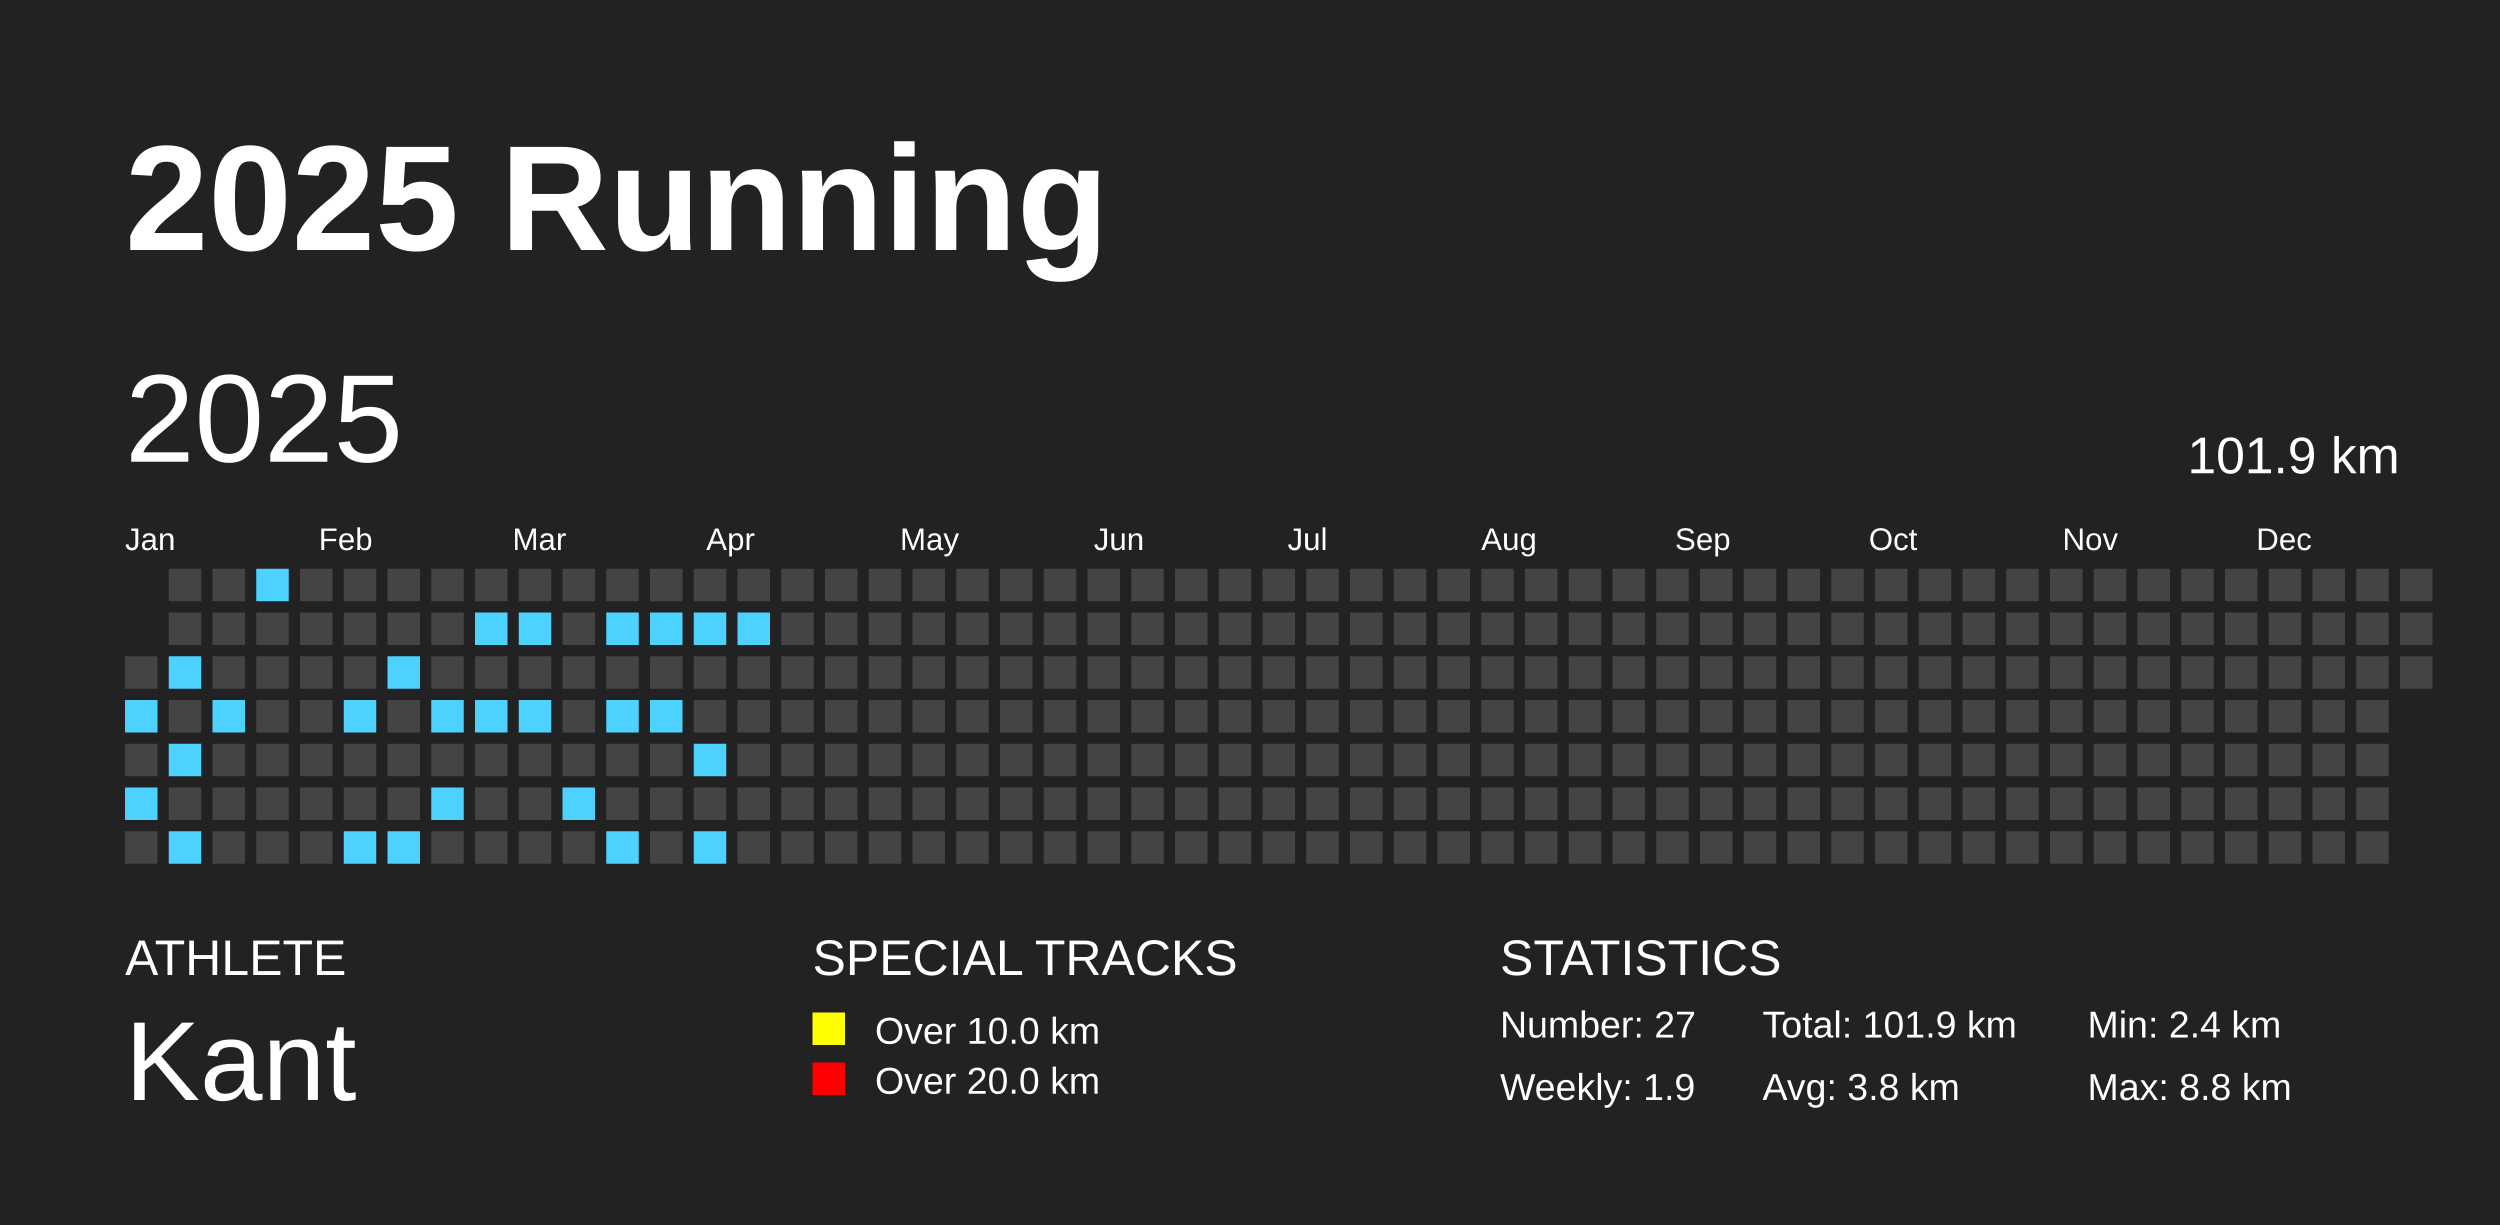
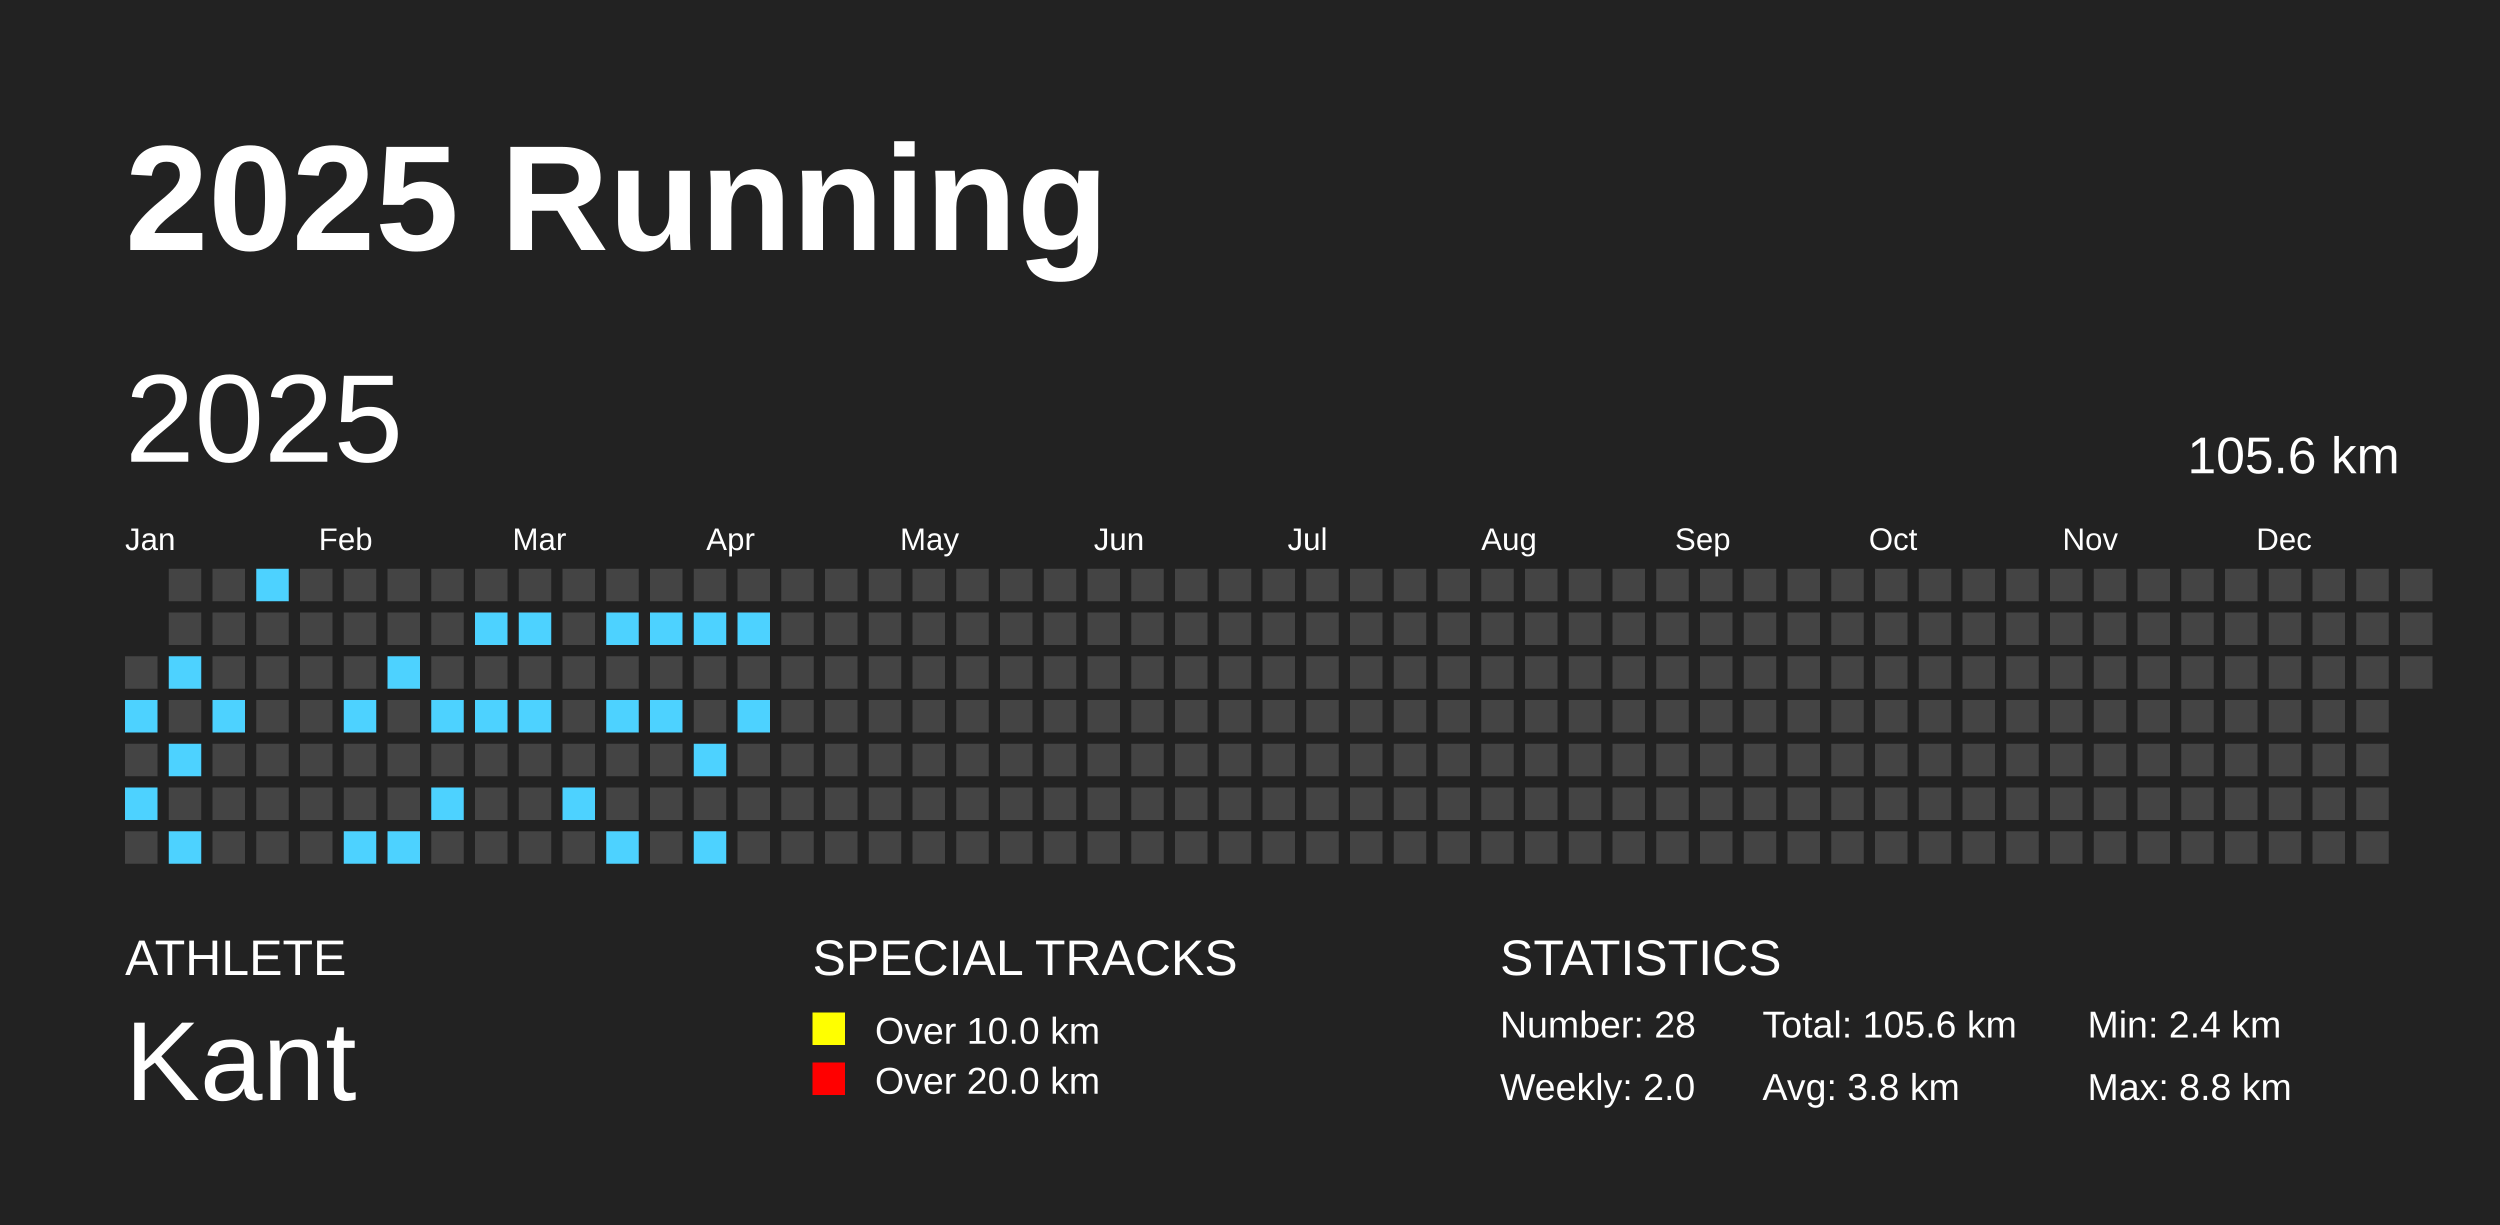
<svg xmlns="http://www.w3.org/2000/svg" baseProfile="full" height="98mm" version="1.1" viewBox="0,0,200,98" width="200mm">
  <defs />
  <rect fill="#222222" height="98" width="200" x="0" y="0" />
  <text fill="#FFFFFF" style="font-size:12px; font-family:Arial; font-weight:bold;" x="10" y="20">2025 Running</text>
  <text fill="#FFFFFF" style="font-size:4px; font-family:Arial" x="10" y="78">ATHLETE</text>
  <text fill="#FFFFFF" style="font-size:9px; font-family:Arial" x="10" y="88">Kant</text>
  <text fill="#FFFFFF" style="font-size:4px; font-family:Arial" x="65" y="78">SPECIAL TRACKS</text>
  <rect fill="yellow" height="2.6" width="2.6" x="65" y="81" />
  <text fill="#FFFFFF" style="font-size:3px; font-family:Arial" x="70" y="83.5">Over 10.0 km</text>
  <rect fill="red" height="2.6" width="2.6" x="65" y="85" />
  <text fill="#FFFFFF" style="font-size:3px; font-family:Arial" x="70" y="87.5">Over 20.0 km</text>
  <text fill="#FFFFFF" style="font-size:4px; font-family:Arial" x="120" y="78">STATISTICS</text>
-   <text fill="#FFFFFF" style="font-size:3px; font-family:Arial" x="120" y="83">Number: 27</text>
-   <text fill="#FFFFFF" style="font-size:3px; font-family:Arial" x="120" y="88">Weekly: 1.9</text>
-   <text fill="#FFFFFF" style="font-size:3px; font-family:Arial" x="141" y="83">Total: 101.9 km</text>
+   <text fill="#FFFFFF" style="font-size:3px; font-family:Arial" x="120" y="83">Number: 28</text>
+   <text fill="#FFFFFF" style="font-size:3px; font-family:Arial" x="120" y="88">Weekly: 2.0</text>
+   <text fill="#FFFFFF" style="font-size:3px; font-family:Arial" x="141" y="83">Total: 105.6 km</text>
  <text fill="#FFFFFF" style="font-size:3px; font-family:Arial" x="141" y="88">Avg: 3.8 km</text>
  <text fill="#FFFFFF" style="font-size:3px; font-family:Arial" x="167" y="83">Min: 2.4 km</text>
  <text fill="#FFFFFF" style="font-size:3px; font-family:Arial" x="167" y="88">Max: 8.8 km</text>
  <text dominant-baseline="hanging" fill="#FFFFFF" style="font-size:10.0px; font-family:Arial;" x="10" y="30">2025</text>
-   <text dominant-baseline="hanging" fill="#FFFFFF" style="font-size:4.125px; font-family:Arial;" x="175" y="35">101.9 km</text>
+   <text dominant-baseline="hanging" fill="#FFFFFF" style="font-size:4.125px; font-family:Arial;" x="175" y="35">105.6 km</text>
  <text fill="#FFFFFF" style="font-size:2.5px; font-family:Arial" x="10.0" y="44">Jan</text>
  <text fill="#FFFFFF" style="font-size:2.5px; font-family:Arial" x="25.5" y="44">Feb</text>
  <text fill="#FFFFFF" style="font-size:2.5px; font-family:Arial" x="41.0" y="44">Mar</text>
  <text fill="#FFFFFF" style="font-size:2.5px; font-family:Arial" x="56.5" y="44">Apr</text>
  <text fill="#FFFFFF" style="font-size:2.5px; font-family:Arial" x="72.0" y="44">May</text>
  <text fill="#FFFFFF" style="font-size:2.5px; font-family:Arial" x="87.5" y="44">Jun</text>
  <text fill="#FFFFFF" style="font-size:2.5px; font-family:Arial" x="103.0" y="44">Jul</text>
  <text fill="#FFFFFF" style="font-size:2.5px; font-family:Arial" x="118.5" y="44">Aug</text>
  <text fill="#FFFFFF" style="font-size:2.5px; font-family:Arial" x="134.0" y="44">Sep</text>
  <text fill="#FFFFFF" style="font-size:2.5px; font-family:Arial" x="149.5" y="44">Oct</text>
  <text fill="#FFFFFF" style="font-size:2.5px; font-family:Arial" x="165.0" y="44">Nov</text>
  <text fill="#FFFFFF" style="font-size:2.5px; font-family:Arial" x="180.5" y="44">Dec</text>
  <rect fill="#444444" height="2.6" width="2.6" x="10.0" y="52.5" />
  <rect fill="#4DD2FF" height="2.6" width="2.6" x="10.0" y="56.0" />
  <rect fill="#444444" height="2.6" width="2.6" x="10.0" y="59.5" />
  <rect fill="#4DD2FF" height="2.6" width="2.6" x="10.0" y="63.0" />
  <rect fill="#444444" height="2.6" width="2.6" x="10.0" y="66.5" />
  <rect fill="#444444" height="2.6" width="2.6" x="13.5" y="45.5" />
  <rect fill="#444444" height="2.6" width="2.6" x="13.5" y="49.0" />
  <rect fill="#4DD2FF" height="2.6" width="2.6" x="13.5" y="52.5" />
  <rect fill="#444444" height="2.6" width="2.6" x="13.5" y="56.0" />
  <rect fill="#4DD2FF" height="2.6" width="2.6" x="13.5" y="59.5" />
  <rect fill="#444444" height="2.6" width="2.6" x="13.5" y="63.0" />
  <rect fill="#4DD2FF" height="2.6" width="2.6" x="13.5" y="66.5" />
  <rect fill="#444444" height="2.6" width="2.6" x="17.0" y="45.5" />
  <rect fill="#444444" height="2.6" width="2.6" x="17.0" y="49.0" />
  <rect fill="#444444" height="2.6" width="2.6" x="17.0" y="52.5" />
  <rect fill="#4DD2FF" height="2.6" width="2.6" x="17.0" y="56.0" />
  <rect fill="#444444" height="2.6" width="2.6" x="17.0" y="59.5" />
  <rect fill="#444444" height="2.6" width="2.6" x="17.0" y="63.0" />
  <rect fill="#444444" height="2.6" width="2.6" x="17.0" y="66.5" />
  <rect fill="#4DD2FF" height="2.6" width="2.6" x="20.5" y="45.5" />
  <rect fill="#444444" height="2.6" width="2.6" x="20.5" y="49.0" />
  <rect fill="#444444" height="2.6" width="2.6" x="20.5" y="52.5" />
  <rect fill="#444444" height="2.6" width="2.6" x="20.5" y="56.0" />
  <rect fill="#444444" height="2.6" width="2.6" x="20.5" y="59.5" />
  <rect fill="#444444" height="2.6" width="2.6" x="20.5" y="63.0" />
  <rect fill="#444444" height="2.6" width="2.6" x="20.5" y="66.5" />
  <rect fill="#444444" height="2.6" width="2.6" x="24.0" y="45.5" />
  <rect fill="#444444" height="2.6" width="2.6" x="24.0" y="49.0" />
  <rect fill="#444444" height="2.6" width="2.6" x="24.0" y="52.5" />
  <rect fill="#444444" height="2.6" width="2.6" x="24.0" y="56.0" />
  <rect fill="#444444" height="2.6" width="2.6" x="24.0" y="59.5" />
  <rect fill="#444444" height="2.6" width="2.6" x="24.0" y="63.0" />
  <rect fill="#444444" height="2.6" width="2.6" x="24.0" y="66.5" />
  <rect fill="#444444" height="2.6" width="2.6" x="27.5" y="45.5" />
  <rect fill="#444444" height="2.6" width="2.6" x="27.5" y="49.0" />
  <rect fill="#444444" height="2.6" width="2.6" x="27.5" y="52.5" />
  <rect fill="#4DD2FF" height="2.6" width="2.6" x="27.5" y="56.0" />
  <rect fill="#444444" height="2.6" width="2.6" x="27.5" y="59.5" />
  <rect fill="#444444" height="2.6" width="2.6" x="27.5" y="63.0" />
  <rect fill="#4DD2FF" height="2.6" width="2.6" x="27.5" y="66.5" />
  <rect fill="#444444" height="2.6" width="2.6" x="31.0" y="45.5" />
  <rect fill="#444444" height="2.6" width="2.6" x="31.0" y="49.0" />
  <rect fill="#4DD2FF" height="2.6" width="2.6" x="31.0" y="52.5" />
  <rect fill="#444444" height="2.6" width="2.6" x="31.0" y="56.0" />
  <rect fill="#444444" height="2.6" width="2.6" x="31.0" y="59.5" />
  <rect fill="#444444" height="2.6" width="2.6" x="31.0" y="63.0" />
  <rect fill="#4DD2FF" height="2.6" width="2.6" x="31.0" y="66.5" />
  <rect fill="#444444" height="2.6" width="2.6" x="34.5" y="45.5" />
  <rect fill="#444444" height="2.6" width="2.6" x="34.5" y="49.0" />
  <rect fill="#444444" height="2.6" width="2.6" x="34.5" y="52.5" />
  <rect fill="#4DD2FF" height="2.6" width="2.6" x="34.5" y="56.0" />
  <rect fill="#444444" height="2.6" width="2.6" x="34.5" y="59.5" />
  <rect fill="#4DD2FF" height="2.6" width="2.6" x="34.5" y="63.0" />
  <rect fill="#444444" height="2.6" width="2.6" x="34.5" y="66.5" />
  <rect fill="#444444" height="2.6" width="2.6" x="38.0" y="45.5" />
  <rect fill="#4DD2FF" height="2.6" width="2.6" x="38.0" y="49.0" />
  <rect fill="#444444" height="2.6" width="2.6" x="38.0" y="52.5" />
  <rect fill="#4DD2FF" height="2.6" width="2.6" x="38.0" y="56.0" />
  <rect fill="#444444" height="2.6" width="2.6" x="38.0" y="59.5" />
  <rect fill="#444444" height="2.6" width="2.6" x="38.0" y="63.0" />
  <rect fill="#444444" height="2.6" width="2.6" x="38.0" y="66.5" />
  <rect fill="#444444" height="2.6" width="2.6" x="41.5" y="45.5" />
  <rect fill="#4DD2FF" height="2.6" width="2.6" x="41.5" y="49.0" />
  <rect fill="#444444" height="2.6" width="2.6" x="41.5" y="52.5" />
  <rect fill="#4DD2FF" height="2.6" width="2.6" x="41.5" y="56.0" />
  <rect fill="#444444" height="2.6" width="2.6" x="41.5" y="59.5" />
  <rect fill="#444444" height="2.6" width="2.6" x="41.5" y="63.0" />
  <rect fill="#444444" height="2.6" width="2.6" x="41.5" y="66.5" />
  <rect fill="#444444" height="2.6" width="2.6" x="45.0" y="45.5" />
  <rect fill="#444444" height="2.6" width="2.6" x="45.0" y="49.0" />
  <rect fill="#444444" height="2.6" width="2.6" x="45.0" y="52.5" />
  <rect fill="#444444" height="2.6" width="2.6" x="45.0" y="56.0" />
  <rect fill="#444444" height="2.6" width="2.6" x="45.0" y="59.5" />
  <rect fill="#4DD2FF" height="2.6" width="2.6" x="45.0" y="63.0" />
  <rect fill="#444444" height="2.6" width="2.6" x="45.0" y="66.5" />
  <rect fill="#444444" height="2.6" width="2.6" x="48.5" y="45.5" />
  <rect fill="#4DD2FF" height="2.6" width="2.6" x="48.5" y="49.0" />
  <rect fill="#444444" height="2.6" width="2.6" x="48.5" y="52.5" />
  <rect fill="#4DD2FF" height="2.6" width="2.6" x="48.5" y="56.0" />
  <rect fill="#444444" height="2.6" width="2.6" x="48.5" y="59.5" />
  <rect fill="#444444" height="2.6" width="2.6" x="48.5" y="63.0" />
  <rect fill="#4DD2FF" height="2.6" width="2.6" x="48.5" y="66.5" />
  <rect fill="#444444" height="2.6" width="2.6" x="52.0" y="45.5" />
  <rect fill="#4DD2FF" height="2.6" width="2.6" x="52.0" y="49.0" />
  <rect fill="#444444" height="2.6" width="2.6" x="52.0" y="52.5" />
  <rect fill="#4DD2FF" height="2.6" width="2.6" x="52.0" y="56.0" />
  <rect fill="#444444" height="2.6" width="2.6" x="52.0" y="59.5" />
  <rect fill="#444444" height="2.6" width="2.6" x="52.0" y="63.0" />
  <rect fill="#444444" height="2.6" width="2.6" x="52.0" y="66.5" />
  <rect fill="#444444" height="2.6" width="2.6" x="55.5" y="45.5" />
  <rect fill="#4DD2FF" height="2.6" width="2.6" x="55.5" y="49.0" />
  <rect fill="#444444" height="2.6" width="2.6" x="55.5" y="52.5" />
  <rect fill="#444444" height="2.6" width="2.6" x="55.5" y="56.0" />
  <rect fill="#4DD2FF" height="2.6" width="2.6" x="55.5" y="59.5" />
  <rect fill="#444444" height="2.6" width="2.6" x="55.5" y="63.0" />
  <rect fill="#4DD2FF" height="2.6" width="2.6" x="55.5" y="66.5" />
  <rect fill="#444444" height="2.6" width="2.6" x="59.0" y="45.5" />
  <rect fill="#4DD2FF" height="2.6" width="2.6" x="59.0" y="49.0" />
  <rect fill="#444444" height="2.6" width="2.6" x="59.0" y="52.5" />
-   <rect fill="#444444" height="2.6" width="2.6" x="59.0" y="56.0" />
+   <rect fill="#4DD2FF" height="2.6" width="2.6" x="59.0" y="56.0" />
  <rect fill="#444444" height="2.6" width="2.6" x="59.0" y="59.5" />
  <rect fill="#444444" height="2.6" width="2.6" x="59.0" y="63.0" />
  <rect fill="#444444" height="2.6" width="2.6" x="59.0" y="66.5" />
  <rect fill="#444444" height="2.6" width="2.6" x="62.5" y="45.5" />
  <rect fill="#444444" height="2.6" width="2.6" x="62.5" y="49.0" />
  <rect fill="#444444" height="2.6" width="2.6" x="62.5" y="52.5" />
  <rect fill="#444444" height="2.6" width="2.6" x="62.5" y="56.0" />
  <rect fill="#444444" height="2.6" width="2.6" x="62.5" y="59.5" />
  <rect fill="#444444" height="2.6" width="2.6" x="62.5" y="63.0" />
  <rect fill="#444444" height="2.6" width="2.6" x="62.5" y="66.5" />
  <rect fill="#444444" height="2.6" width="2.6" x="66.0" y="45.5" />
  <rect fill="#444444" height="2.6" width="2.6" x="66.0" y="49.0" />
  <rect fill="#444444" height="2.6" width="2.6" x="66.0" y="52.5" />
  <rect fill="#444444" height="2.6" width="2.6" x="66.0" y="56.0" />
  <rect fill="#444444" height="2.6" width="2.6" x="66.0" y="59.5" />
  <rect fill="#444444" height="2.6" width="2.6" x="66.0" y="63.0" />
  <rect fill="#444444" height="2.6" width="2.6" x="66.0" y="66.5" />
  <rect fill="#444444" height="2.6" width="2.6" x="69.5" y="45.5" />
  <rect fill="#444444" height="2.6" width="2.6" x="69.5" y="49.0" />
  <rect fill="#444444" height="2.6" width="2.6" x="69.5" y="52.5" />
  <rect fill="#444444" height="2.6" width="2.6" x="69.5" y="56.0" />
  <rect fill="#444444" height="2.6" width="2.6" x="69.5" y="59.5" />
  <rect fill="#444444" height="2.6" width="2.6" x="69.5" y="63.0" />
  <rect fill="#444444" height="2.6" width="2.6" x="69.5" y="66.5" />
  <rect fill="#444444" height="2.6" width="2.6" x="73.0" y="45.5" />
  <rect fill="#444444" height="2.6" width="2.6" x="73.0" y="49.0" />
  <rect fill="#444444" height="2.6" width="2.6" x="73.0" y="52.5" />
  <rect fill="#444444" height="2.6" width="2.6" x="73.0" y="56.0" />
  <rect fill="#444444" height="2.6" width="2.6" x="73.0" y="59.5" />
  <rect fill="#444444" height="2.6" width="2.6" x="73.0" y="63.0" />
  <rect fill="#444444" height="2.6" width="2.6" x="73.0" y="66.5" />
  <rect fill="#444444" height="2.6" width="2.6" x="76.5" y="45.5" />
  <rect fill="#444444" height="2.6" width="2.6" x="76.5" y="49.0" />
  <rect fill="#444444" height="2.6" width="2.6" x="76.5" y="52.5" />
  <rect fill="#444444" height="2.6" width="2.6" x="76.5" y="56.0" />
  <rect fill="#444444" height="2.6" width="2.6" x="76.5" y="59.5" />
  <rect fill="#444444" height="2.6" width="2.6" x="76.5" y="63.0" />
  <rect fill="#444444" height="2.6" width="2.6" x="76.5" y="66.5" />
  <rect fill="#444444" height="2.6" width="2.6" x="80.0" y="45.5" />
  <rect fill="#444444" height="2.6" width="2.6" x="80.0" y="49.0" />
  <rect fill="#444444" height="2.6" width="2.6" x="80.0" y="52.5" />
  <rect fill="#444444" height="2.6" width="2.6" x="80.0" y="56.0" />
  <rect fill="#444444" height="2.6" width="2.6" x="80.0" y="59.5" />
  <rect fill="#444444" height="2.6" width="2.6" x="80.0" y="63.0" />
  <rect fill="#444444" height="2.6" width="2.6" x="80.0" y="66.5" />
  <rect fill="#444444" height="2.6" width="2.6" x="83.5" y="45.5" />
  <rect fill="#444444" height="2.6" width="2.6" x="83.5" y="49.0" />
  <rect fill="#444444" height="2.6" width="2.6" x="83.5" y="52.5" />
  <rect fill="#444444" height="2.6" width="2.6" x="83.5" y="56.0" />
  <rect fill="#444444" height="2.6" width="2.6" x="83.5" y="59.5" />
  <rect fill="#444444" height="2.6" width="2.6" x="83.5" y="63.0" />
  <rect fill="#444444" height="2.6" width="2.6" x="83.5" y="66.5" />
  <rect fill="#444444" height="2.6" width="2.6" x="87.0" y="45.5" />
  <rect fill="#444444" height="2.6" width="2.6" x="87.0" y="49.0" />
  <rect fill="#444444" height="2.6" width="2.6" x="87.0" y="52.5" />
  <rect fill="#444444" height="2.6" width="2.6" x="87.0" y="56.0" />
  <rect fill="#444444" height="2.6" width="2.6" x="87.0" y="59.5" />
  <rect fill="#444444" height="2.6" width="2.6" x="87.0" y="63.0" />
  <rect fill="#444444" height="2.6" width="2.6" x="87.0" y="66.5" />
  <rect fill="#444444" height="2.6" width="2.6" x="90.5" y="45.5" />
  <rect fill="#444444" height="2.6" width="2.6" x="90.5" y="49.0" />
  <rect fill="#444444" height="2.6" width="2.6" x="90.5" y="52.5" />
  <rect fill="#444444" height="2.6" width="2.6" x="90.5" y="56.0" />
  <rect fill="#444444" height="2.6" width="2.6" x="90.5" y="59.5" />
  <rect fill="#444444" height="2.6" width="2.6" x="90.5" y="63.0" />
  <rect fill="#444444" height="2.6" width="2.6" x="90.5" y="66.5" />
  <rect fill="#444444" height="2.6" width="2.6" x="94.0" y="45.5" />
  <rect fill="#444444" height="2.6" width="2.6" x="94.0" y="49.0" />
  <rect fill="#444444" height="2.6" width="2.6" x="94.0" y="52.5" />
  <rect fill="#444444" height="2.6" width="2.6" x="94.0" y="56.0" />
  <rect fill="#444444" height="2.6" width="2.6" x="94.0" y="59.5" />
  <rect fill="#444444" height="2.6" width="2.6" x="94.0" y="63.0" />
  <rect fill="#444444" height="2.6" width="2.6" x="94.0" y="66.5" />
  <rect fill="#444444" height="2.6" width="2.6" x="97.5" y="45.5" />
  <rect fill="#444444" height="2.6" width="2.6" x="97.5" y="49.0" />
  <rect fill="#444444" height="2.6" width="2.6" x="97.5" y="52.5" />
  <rect fill="#444444" height="2.6" width="2.6" x="97.5" y="56.0" />
  <rect fill="#444444" height="2.6" width="2.6" x="97.5" y="59.5" />
  <rect fill="#444444" height="2.6" width="2.6" x="97.5" y="63.0" />
  <rect fill="#444444" height="2.6" width="2.6" x="97.5" y="66.5" />
  <rect fill="#444444" height="2.6" width="2.6" x="101.0" y="45.5" />
  <rect fill="#444444" height="2.6" width="2.6" x="101.0" y="49.0" />
  <rect fill="#444444" height="2.6" width="2.6" x="101.0" y="52.5" />
  <rect fill="#444444" height="2.6" width="2.6" x="101.0" y="56.0" />
  <rect fill="#444444" height="2.6" width="2.6" x="101.0" y="59.5" />
  <rect fill="#444444" height="2.6" width="2.6" x="101.0" y="63.0" />
  <rect fill="#444444" height="2.6" width="2.6" x="101.0" y="66.5" />
  <rect fill="#444444" height="2.6" width="2.6" x="104.5" y="45.5" />
  <rect fill="#444444" height="2.6" width="2.6" x="104.5" y="49.0" />
  <rect fill="#444444" height="2.6" width="2.6" x="104.5" y="52.5" />
  <rect fill="#444444" height="2.6" width="2.6" x="104.5" y="56.0" />
  <rect fill="#444444" height="2.6" width="2.6" x="104.5" y="59.5" />
  <rect fill="#444444" height="2.6" width="2.6" x="104.5" y="63.0" />
  <rect fill="#444444" height="2.6" width="2.6" x="104.5" y="66.5" />
  <rect fill="#444444" height="2.6" width="2.6" x="108.0" y="45.5" />
  <rect fill="#444444" height="2.6" width="2.6" x="108.0" y="49.0" />
  <rect fill="#444444" height="2.6" width="2.6" x="108.0" y="52.5" />
  <rect fill="#444444" height="2.6" width="2.6" x="108.0" y="56.0" />
  <rect fill="#444444" height="2.6" width="2.6" x="108.0" y="59.5" />
  <rect fill="#444444" height="2.6" width="2.6" x="108.0" y="63.0" />
  <rect fill="#444444" height="2.6" width="2.6" x="108.0" y="66.5" />
  <rect fill="#444444" height="2.6" width="2.6" x="111.5" y="45.5" />
  <rect fill="#444444" height="2.6" width="2.6" x="111.5" y="49.0" />
  <rect fill="#444444" height="2.6" width="2.6" x="111.5" y="52.5" />
  <rect fill="#444444" height="2.6" width="2.6" x="111.5" y="56.0" />
  <rect fill="#444444" height="2.6" width="2.6" x="111.5" y="59.5" />
  <rect fill="#444444" height="2.6" width="2.6" x="111.5" y="63.0" />
  <rect fill="#444444" height="2.6" width="2.6" x="111.5" y="66.5" />
  <rect fill="#444444" height="2.6" width="2.6" x="115.0" y="45.5" />
  <rect fill="#444444" height="2.6" width="2.6" x="115.0" y="49.0" />
  <rect fill="#444444" height="2.6" width="2.6" x="115.0" y="52.5" />
  <rect fill="#444444" height="2.6" width="2.6" x="115.0" y="56.0" />
  <rect fill="#444444" height="2.6" width="2.6" x="115.0" y="59.5" />
  <rect fill="#444444" height="2.6" width="2.6" x="115.0" y="63.0" />
  <rect fill="#444444" height="2.6" width="2.6" x="115.0" y="66.5" />
  <rect fill="#444444" height="2.6" width="2.6" x="118.5" y="45.5" />
  <rect fill="#444444" height="2.6" width="2.6" x="118.5" y="49.0" />
  <rect fill="#444444" height="2.6" width="2.6" x="118.5" y="52.5" />
  <rect fill="#444444" height="2.6" width="2.6" x="118.5" y="56.0" />
  <rect fill="#444444" height="2.6" width="2.6" x="118.5" y="59.5" />
  <rect fill="#444444" height="2.6" width="2.6" x="118.5" y="63.0" />
  <rect fill="#444444" height="2.6" width="2.6" x="118.5" y="66.5" />
  <rect fill="#444444" height="2.6" width="2.6" x="122.0" y="45.5" />
  <rect fill="#444444" height="2.6" width="2.6" x="122.0" y="49.0" />
  <rect fill="#444444" height="2.6" width="2.6" x="122.0" y="52.5" />
  <rect fill="#444444" height="2.6" width="2.6" x="122.0" y="56.0" />
  <rect fill="#444444" height="2.6" width="2.6" x="122.0" y="59.5" />
  <rect fill="#444444" height="2.6" width="2.6" x="122.0" y="63.0" />
  <rect fill="#444444" height="2.6" width="2.6" x="122.0" y="66.5" />
  <rect fill="#444444" height="2.6" width="2.6" x="125.5" y="45.5" />
  <rect fill="#444444" height="2.6" width="2.6" x="125.5" y="49.0" />
  <rect fill="#444444" height="2.6" width="2.6" x="125.5" y="52.5" />
  <rect fill="#444444" height="2.6" width="2.6" x="125.5" y="56.0" />
  <rect fill="#444444" height="2.6" width="2.6" x="125.5" y="59.5" />
  <rect fill="#444444" height="2.6" width="2.6" x="125.5" y="63.0" />
  <rect fill="#444444" height="2.6" width="2.6" x="125.5" y="66.5" />
  <rect fill="#444444" height="2.6" width="2.6" x="129.0" y="45.5" />
  <rect fill="#444444" height="2.6" width="2.6" x="129.0" y="49.0" />
  <rect fill="#444444" height="2.6" width="2.6" x="129.0" y="52.5" />
  <rect fill="#444444" height="2.6" width="2.6" x="129.0" y="56.0" />
  <rect fill="#444444" height="2.6" width="2.6" x="129.0" y="59.5" />
  <rect fill="#444444" height="2.6" width="2.6" x="129.0" y="63.0" />
  <rect fill="#444444" height="2.6" width="2.6" x="129.0" y="66.5" />
  <rect fill="#444444" height="2.6" width="2.6" x="132.5" y="45.5" />
  <rect fill="#444444" height="2.6" width="2.6" x="132.5" y="49.0" />
  <rect fill="#444444" height="2.6" width="2.6" x="132.5" y="52.5" />
  <rect fill="#444444" height="2.6" width="2.6" x="132.5" y="56.0" />
  <rect fill="#444444" height="2.6" width="2.6" x="132.5" y="59.5" />
  <rect fill="#444444" height="2.6" width="2.6" x="132.5" y="63.0" />
  <rect fill="#444444" height="2.6" width="2.6" x="132.5" y="66.5" />
  <rect fill="#444444" height="2.6" width="2.6" x="136.0" y="45.5" />
  <rect fill="#444444" height="2.6" width="2.6" x="136.0" y="49.0" />
  <rect fill="#444444" height="2.6" width="2.6" x="136.0" y="52.5" />
  <rect fill="#444444" height="2.6" width="2.6" x="136.0" y="56.0" />
  <rect fill="#444444" height="2.6" width="2.6" x="136.0" y="59.5" />
  <rect fill="#444444" height="2.6" width="2.6" x="136.0" y="63.0" />
  <rect fill="#444444" height="2.6" width="2.6" x="136.0" y="66.5" />
  <rect fill="#444444" height="2.6" width="2.6" x="139.5" y="45.5" />
  <rect fill="#444444" height="2.6" width="2.6" x="139.5" y="49.0" />
  <rect fill="#444444" height="2.6" width="2.6" x="139.5" y="52.5" />
  <rect fill="#444444" height="2.6" width="2.6" x="139.5" y="56.0" />
  <rect fill="#444444" height="2.6" width="2.6" x="139.5" y="59.5" />
  <rect fill="#444444" height="2.6" width="2.6" x="139.5" y="63.0" />
  <rect fill="#444444" height="2.6" width="2.6" x="139.5" y="66.5" />
  <rect fill="#444444" height="2.6" width="2.6" x="143.0" y="45.5" />
  <rect fill="#444444" height="2.6" width="2.6" x="143.0" y="49.0" />
  <rect fill="#444444" height="2.6" width="2.6" x="143.0" y="52.5" />
  <rect fill="#444444" height="2.6" width="2.6" x="143.0" y="56.0" />
  <rect fill="#444444" height="2.6" width="2.6" x="143.0" y="59.5" />
  <rect fill="#444444" height="2.6" width="2.6" x="143.0" y="63.0" />
  <rect fill="#444444" height="2.6" width="2.6" x="143.0" y="66.5" />
  <rect fill="#444444" height="2.6" width="2.6" x="146.5" y="45.5" />
  <rect fill="#444444" height="2.6" width="2.6" x="146.5" y="49.0" />
  <rect fill="#444444" height="2.6" width="2.6" x="146.5" y="52.5" />
  <rect fill="#444444" height="2.6" width="2.6" x="146.5" y="56.0" />
  <rect fill="#444444" height="2.6" width="2.6" x="146.5" y="59.5" />
  <rect fill="#444444" height="2.6" width="2.6" x="146.5" y="63.0" />
  <rect fill="#444444" height="2.6" width="2.6" x="146.5" y="66.5" />
  <rect fill="#444444" height="2.6" width="2.6" x="150.0" y="45.5" />
  <rect fill="#444444" height="2.6" width="2.6" x="150.0" y="49.0" />
  <rect fill="#444444" height="2.6" width="2.6" x="150.0" y="52.5" />
  <rect fill="#444444" height="2.6" width="2.6" x="150.0" y="56.0" />
  <rect fill="#444444" height="2.6" width="2.6" x="150.0" y="59.5" />
  <rect fill="#444444" height="2.6" width="2.6" x="150.0" y="63.0" />
  <rect fill="#444444" height="2.6" width="2.6" x="150.0" y="66.5" />
  <rect fill="#444444" height="2.6" width="2.6" x="153.5" y="45.5" />
  <rect fill="#444444" height="2.6" width="2.6" x="153.5" y="49.0" />
  <rect fill="#444444" height="2.6" width="2.6" x="153.5" y="52.5" />
  <rect fill="#444444" height="2.6" width="2.6" x="153.5" y="56.0" />
  <rect fill="#444444" height="2.6" width="2.6" x="153.5" y="59.5" />
  <rect fill="#444444" height="2.6" width="2.6" x="153.5" y="63.0" />
  <rect fill="#444444" height="2.6" width="2.6" x="153.5" y="66.5" />
  <rect fill="#444444" height="2.6" width="2.6" x="157.0" y="45.5" />
  <rect fill="#444444" height="2.6" width="2.6" x="157.0" y="49.0" />
  <rect fill="#444444" height="2.6" width="2.6" x="157.0" y="52.5" />
  <rect fill="#444444" height="2.6" width="2.6" x="157.0" y="56.0" />
  <rect fill="#444444" height="2.6" width="2.6" x="157.0" y="59.5" />
  <rect fill="#444444" height="2.6" width="2.6" x="157.0" y="63.0" />
  <rect fill="#444444" height="2.6" width="2.6" x="157.0" y="66.5" />
  <rect fill="#444444" height="2.6" width="2.6" x="160.5" y="45.5" />
  <rect fill="#444444" height="2.6" width="2.6" x="160.5" y="49.0" />
  <rect fill="#444444" height="2.6" width="2.6" x="160.5" y="52.5" />
  <rect fill="#444444" height="2.6" width="2.6" x="160.5" y="56.0" />
  <rect fill="#444444" height="2.6" width="2.6" x="160.5" y="59.5" />
  <rect fill="#444444" height="2.6" width="2.6" x="160.5" y="63.0" />
  <rect fill="#444444" height="2.6" width="2.6" x="160.5" y="66.5" />
  <rect fill="#444444" height="2.6" width="2.6" x="164.0" y="45.5" />
  <rect fill="#444444" height="2.6" width="2.6" x="164.0" y="49.0" />
  <rect fill="#444444" height="2.6" width="2.6" x="164.0" y="52.5" />
  <rect fill="#444444" height="2.6" width="2.6" x="164.0" y="56.0" />
  <rect fill="#444444" height="2.6" width="2.6" x="164.0" y="59.5" />
  <rect fill="#444444" height="2.6" width="2.6" x="164.0" y="63.0" />
  <rect fill="#444444" height="2.6" width="2.6" x="164.0" y="66.5" />
  <rect fill="#444444" height="2.6" width="2.6" x="167.5" y="45.5" />
  <rect fill="#444444" height="2.6" width="2.6" x="167.5" y="49.0" />
  <rect fill="#444444" height="2.6" width="2.6" x="167.5" y="52.5" />
  <rect fill="#444444" height="2.6" width="2.6" x="167.5" y="56.0" />
  <rect fill="#444444" height="2.6" width="2.6" x="167.5" y="59.5" />
  <rect fill="#444444" height="2.6" width="2.6" x="167.5" y="63.0" />
  <rect fill="#444444" height="2.6" width="2.6" x="167.5" y="66.5" />
  <rect fill="#444444" height="2.6" width="2.6" x="171.0" y="45.5" />
  <rect fill="#444444" height="2.6" width="2.6" x="171.0" y="49.0" />
  <rect fill="#444444" height="2.6" width="2.6" x="171.0" y="52.5" />
  <rect fill="#444444" height="2.6" width="2.6" x="171.0" y="56.0" />
  <rect fill="#444444" height="2.6" width="2.6" x="171.0" y="59.5" />
  <rect fill="#444444" height="2.6" width="2.6" x="171.0" y="63.0" />
  <rect fill="#444444" height="2.6" width="2.6" x="171.0" y="66.5" />
  <rect fill="#444444" height="2.6" width="2.6" x="174.5" y="45.5" />
  <rect fill="#444444" height="2.6" width="2.6" x="174.5" y="49.0" />
  <rect fill="#444444" height="2.6" width="2.6" x="174.5" y="52.5" />
  <rect fill="#444444" height="2.6" width="2.6" x="174.5" y="56.0" />
  <rect fill="#444444" height="2.6" width="2.6" x="174.5" y="59.5" />
  <rect fill="#444444" height="2.6" width="2.6" x="174.5" y="63.0" />
  <rect fill="#444444" height="2.6" width="2.6" x="174.5" y="66.5" />
  <rect fill="#444444" height="2.6" width="2.6" x="178.0" y="45.5" />
  <rect fill="#444444" height="2.6" width="2.6" x="178.0" y="49.0" />
  <rect fill="#444444" height="2.6" width="2.6" x="178.0" y="52.5" />
  <rect fill="#444444" height="2.6" width="2.6" x="178.0" y="56.0" />
  <rect fill="#444444" height="2.6" width="2.6" x="178.0" y="59.5" />
  <rect fill="#444444" height="2.6" width="2.6" x="178.0" y="63.0" />
  <rect fill="#444444" height="2.6" width="2.6" x="178.0" y="66.5" />
  <rect fill="#444444" height="2.6" width="2.6" x="181.5" y="45.5" />
  <rect fill="#444444" height="2.6" width="2.6" x="181.5" y="49.0" />
  <rect fill="#444444" height="2.6" width="2.6" x="181.5" y="52.5" />
  <rect fill="#444444" height="2.6" width="2.6" x="181.5" y="56.0" />
  <rect fill="#444444" height="2.6" width="2.6" x="181.5" y="59.5" />
  <rect fill="#444444" height="2.6" width="2.6" x="181.5" y="63.0" />
  <rect fill="#444444" height="2.6" width="2.6" x="181.5" y="66.5" />
  <rect fill="#444444" height="2.6" width="2.6" x="185.0" y="45.5" />
  <rect fill="#444444" height="2.6" width="2.6" x="185.0" y="49.0" />
  <rect fill="#444444" height="2.6" width="2.6" x="185.0" y="52.5" />
  <rect fill="#444444" height="2.6" width="2.6" x="185.0" y="56.0" />
  <rect fill="#444444" height="2.6" width="2.6" x="185.0" y="59.5" />
  <rect fill="#444444" height="2.6" width="2.6" x="185.0" y="63.0" />
  <rect fill="#444444" height="2.6" width="2.6" x="185.0" y="66.5" />
  <rect fill="#444444" height="2.6" width="2.6" x="188.5" y="45.5" />
  <rect fill="#444444" height="2.6" width="2.6" x="188.5" y="49.0" />
  <rect fill="#444444" height="2.6" width="2.6" x="188.5" y="52.5" />
  <rect fill="#444444" height="2.6" width="2.6" x="188.5" y="56.0" />
  <rect fill="#444444" height="2.6" width="2.6" x="188.5" y="59.5" />
  <rect fill="#444444" height="2.6" width="2.6" x="188.5" y="63.0" />
  <rect fill="#444444" height="2.6" width="2.6" x="188.5" y="66.5" />
  <rect fill="#444444" height="2.6" width="2.6" x="192.0" y="45.5" />
  <rect fill="#444444" height="2.6" width="2.6" x="192.0" y="49.0" />
  <rect fill="#444444" height="2.6" width="2.6" x="192.0" y="52.5" />
</svg>
